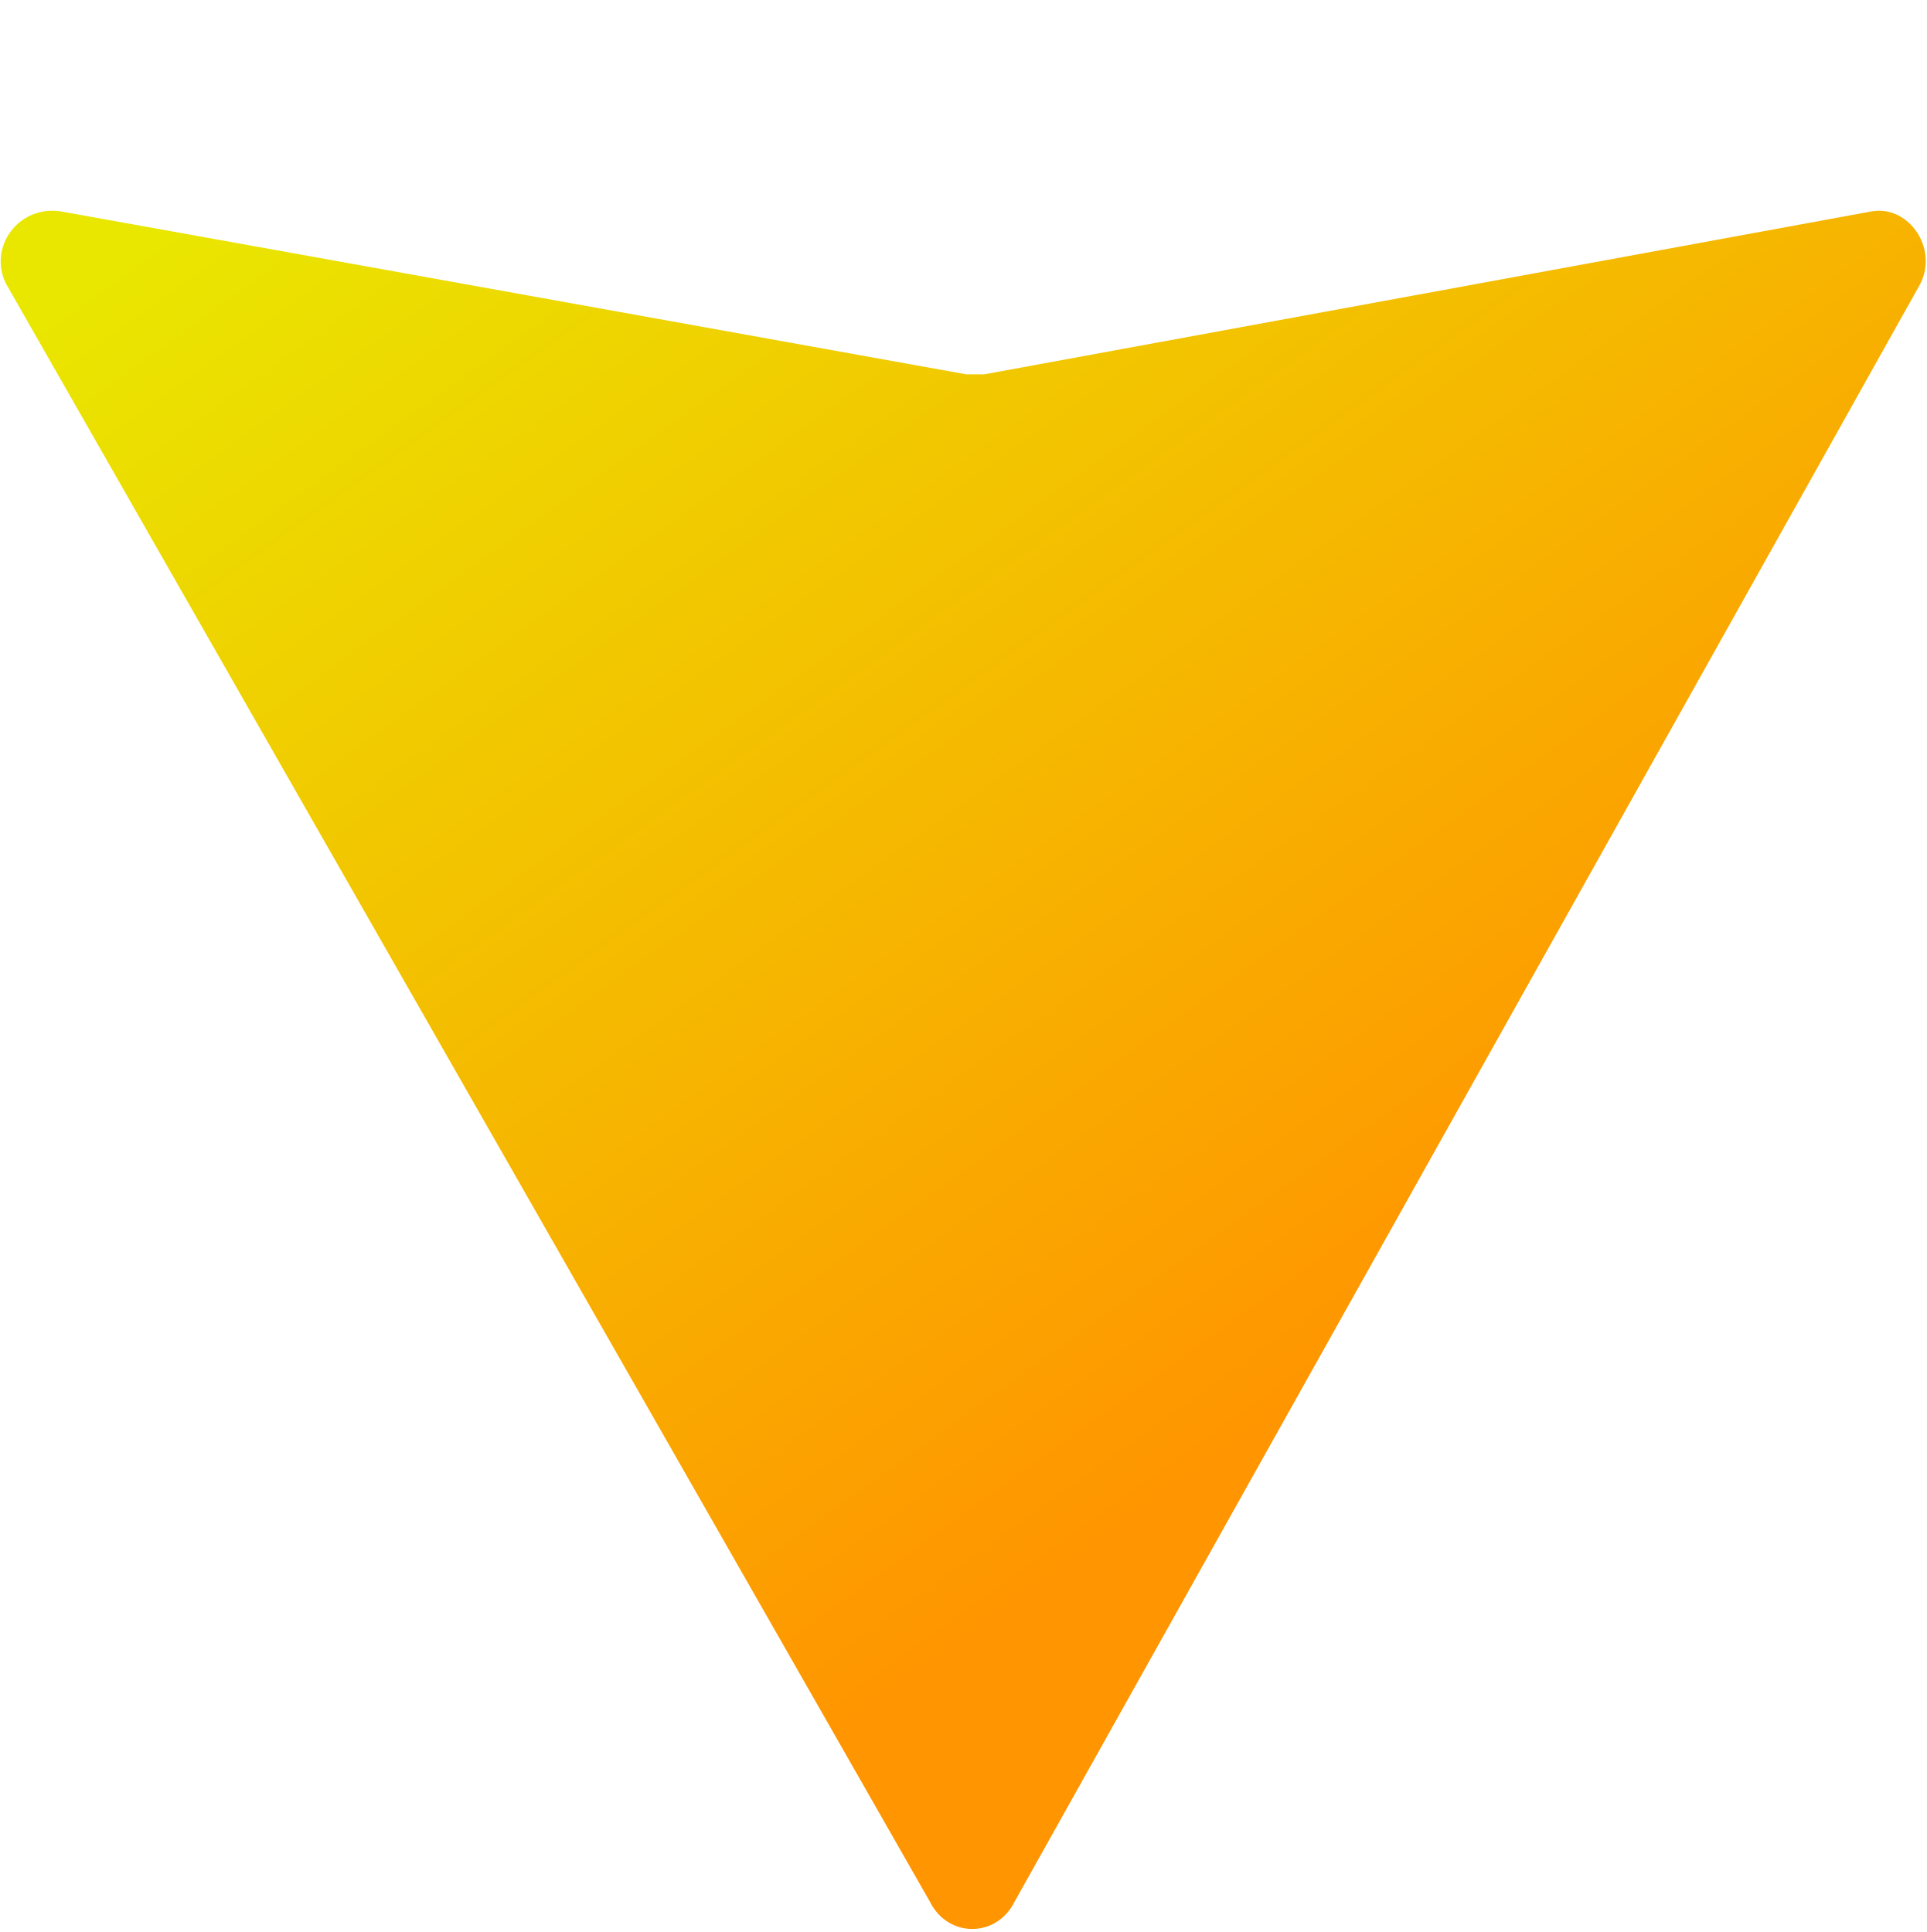
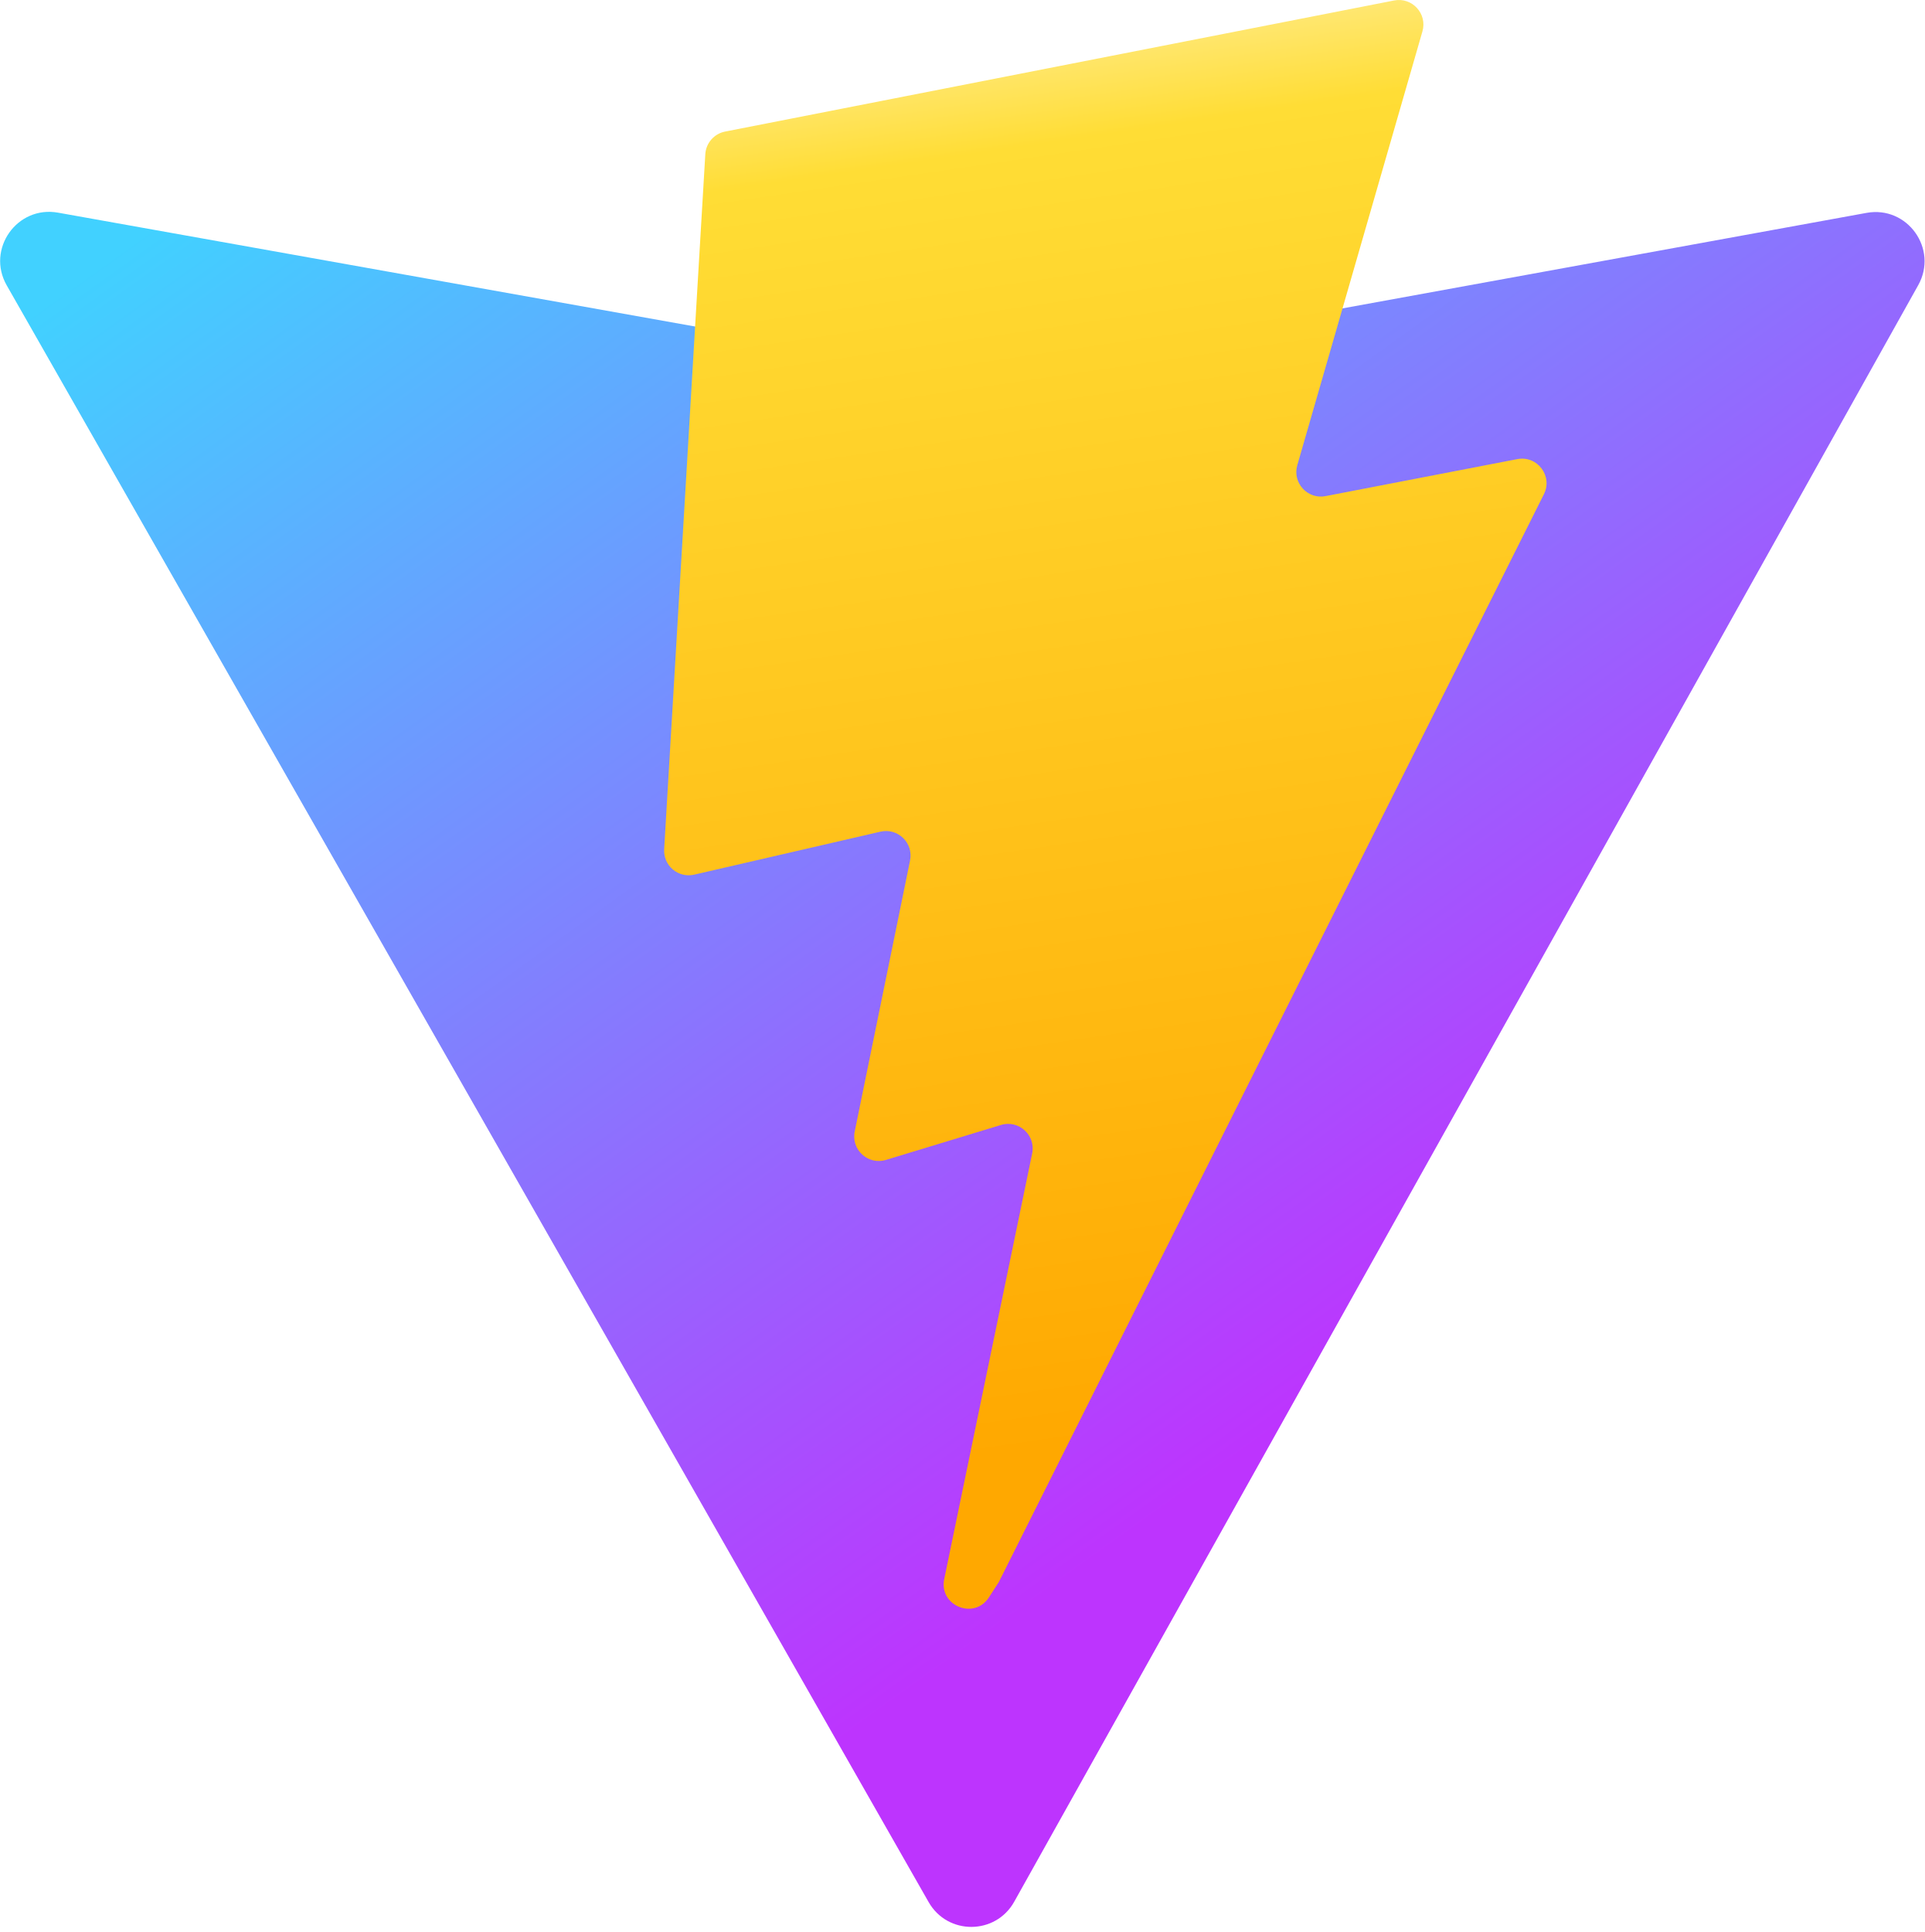
- <svg xmlns="http://www.w3.org/2000/svg" version="1.1" id="Layer_1" x="0px" y="0px" viewBox="0 0 31.9 32" style="enable-background:new 0 0 31.9 32;" xml:space="preserve">
-   <style type="text/css">
- 	.st0{fill:url(#SVGID_1_);}
- </style>
-   <linearGradient id="SVGID_1_" gradientUnits="userSpaceOnUse" x1="-391.098" y1="304.502" x2="-390.513" y2="303.795" gradientTransform="matrix(31.8754 0 0 -28.4068 12473.682 8650.06)">
-     <stop offset="0" style="stop-color:#E9E700" />
-     <stop offset="1" style="stop-color:#FF9500" />
-   </linearGradient>
-   <path class="st0" d="M31.8,4.7l-15,26.8c-0.3,0.6-1.1,0.6-1.4,0L0.1,4.7C-0.2,4.1,0.3,3.4,1,3.5l15,2.7c0.1,0,0.2,0,0.3,0l14.7-2.7  C31.6,3.4,32.1,4.1,31.8,4.7z" />
+ <svg xmlns="http://www.w3.org/2000/svg" aria-hidden="true" role="img" class="iconify iconify--logos" width="31.88" height="32" preserveAspectRatio="xMidYMid meet" viewBox="0 0 256 257">
+   <defs>
+     <linearGradient id="IconifyId1813088fe1fbc01fb466" x1="-.828%" x2="57.636%" y1="7.652%" y2="78.411%">
+       <stop offset="0%" stop-color="#41D1FF" />
+       <stop offset="100%" stop-color="#BD34FE" />
+     </linearGradient>
+     <linearGradient id="IconifyId1813088fe1fbc01fb467" x1="43.376%" x2="50.316%" y1="2.242%" y2="89.03%">
+       <stop offset="0%" stop-color="#FFEA83" />
+       <stop offset="8.333%" stop-color="#FFDD35" />
+       <stop offset="100%" stop-color="#FFA800" />
+     </linearGradient>
+   </defs>
+   <path fill="url(#IconifyId1813088fe1fbc01fb466)" d="M255.153 37.938L134.897 252.976c-2.483 4.44-8.862 4.466-11.382.048L.875 37.958c-2.746-4.814 1.371-10.646 6.827-9.67l120.385 21.517a6.537 6.537 0 0 0 2.322-.004l117.867-21.483c5.438-.991 9.574 4.796 6.877 9.62Z" />
+   <path fill="url(#IconifyId1813088fe1fbc01fb467)" d="M185.432.063L96.44 17.501a3.268 3.268 0 0 0-2.634 3.014l-5.474 92.456a3.268 3.268 0 0 0 3.997 3.378l24.777-5.718c2.318-.535 4.413 1.507 3.936 3.838l-7.361 36.047c-.495 2.426 1.782 4.5 4.151 3.78l15.304-4.649c2.372-.72 4.652 1.36 4.15 3.788l-11.698 56.621c-.732 3.542 3.979 5.473 5.943 2.437l1.313-2.028l72.516-144.72c1.215-2.423-.88-5.186-3.54-4.672l-25.505 4.922c-2.396.462-4.435-1.77-3.759-4.114l16.646-57.705c.677-2.35-1.37-4.583-3.769-4.113Z" />
</svg>
